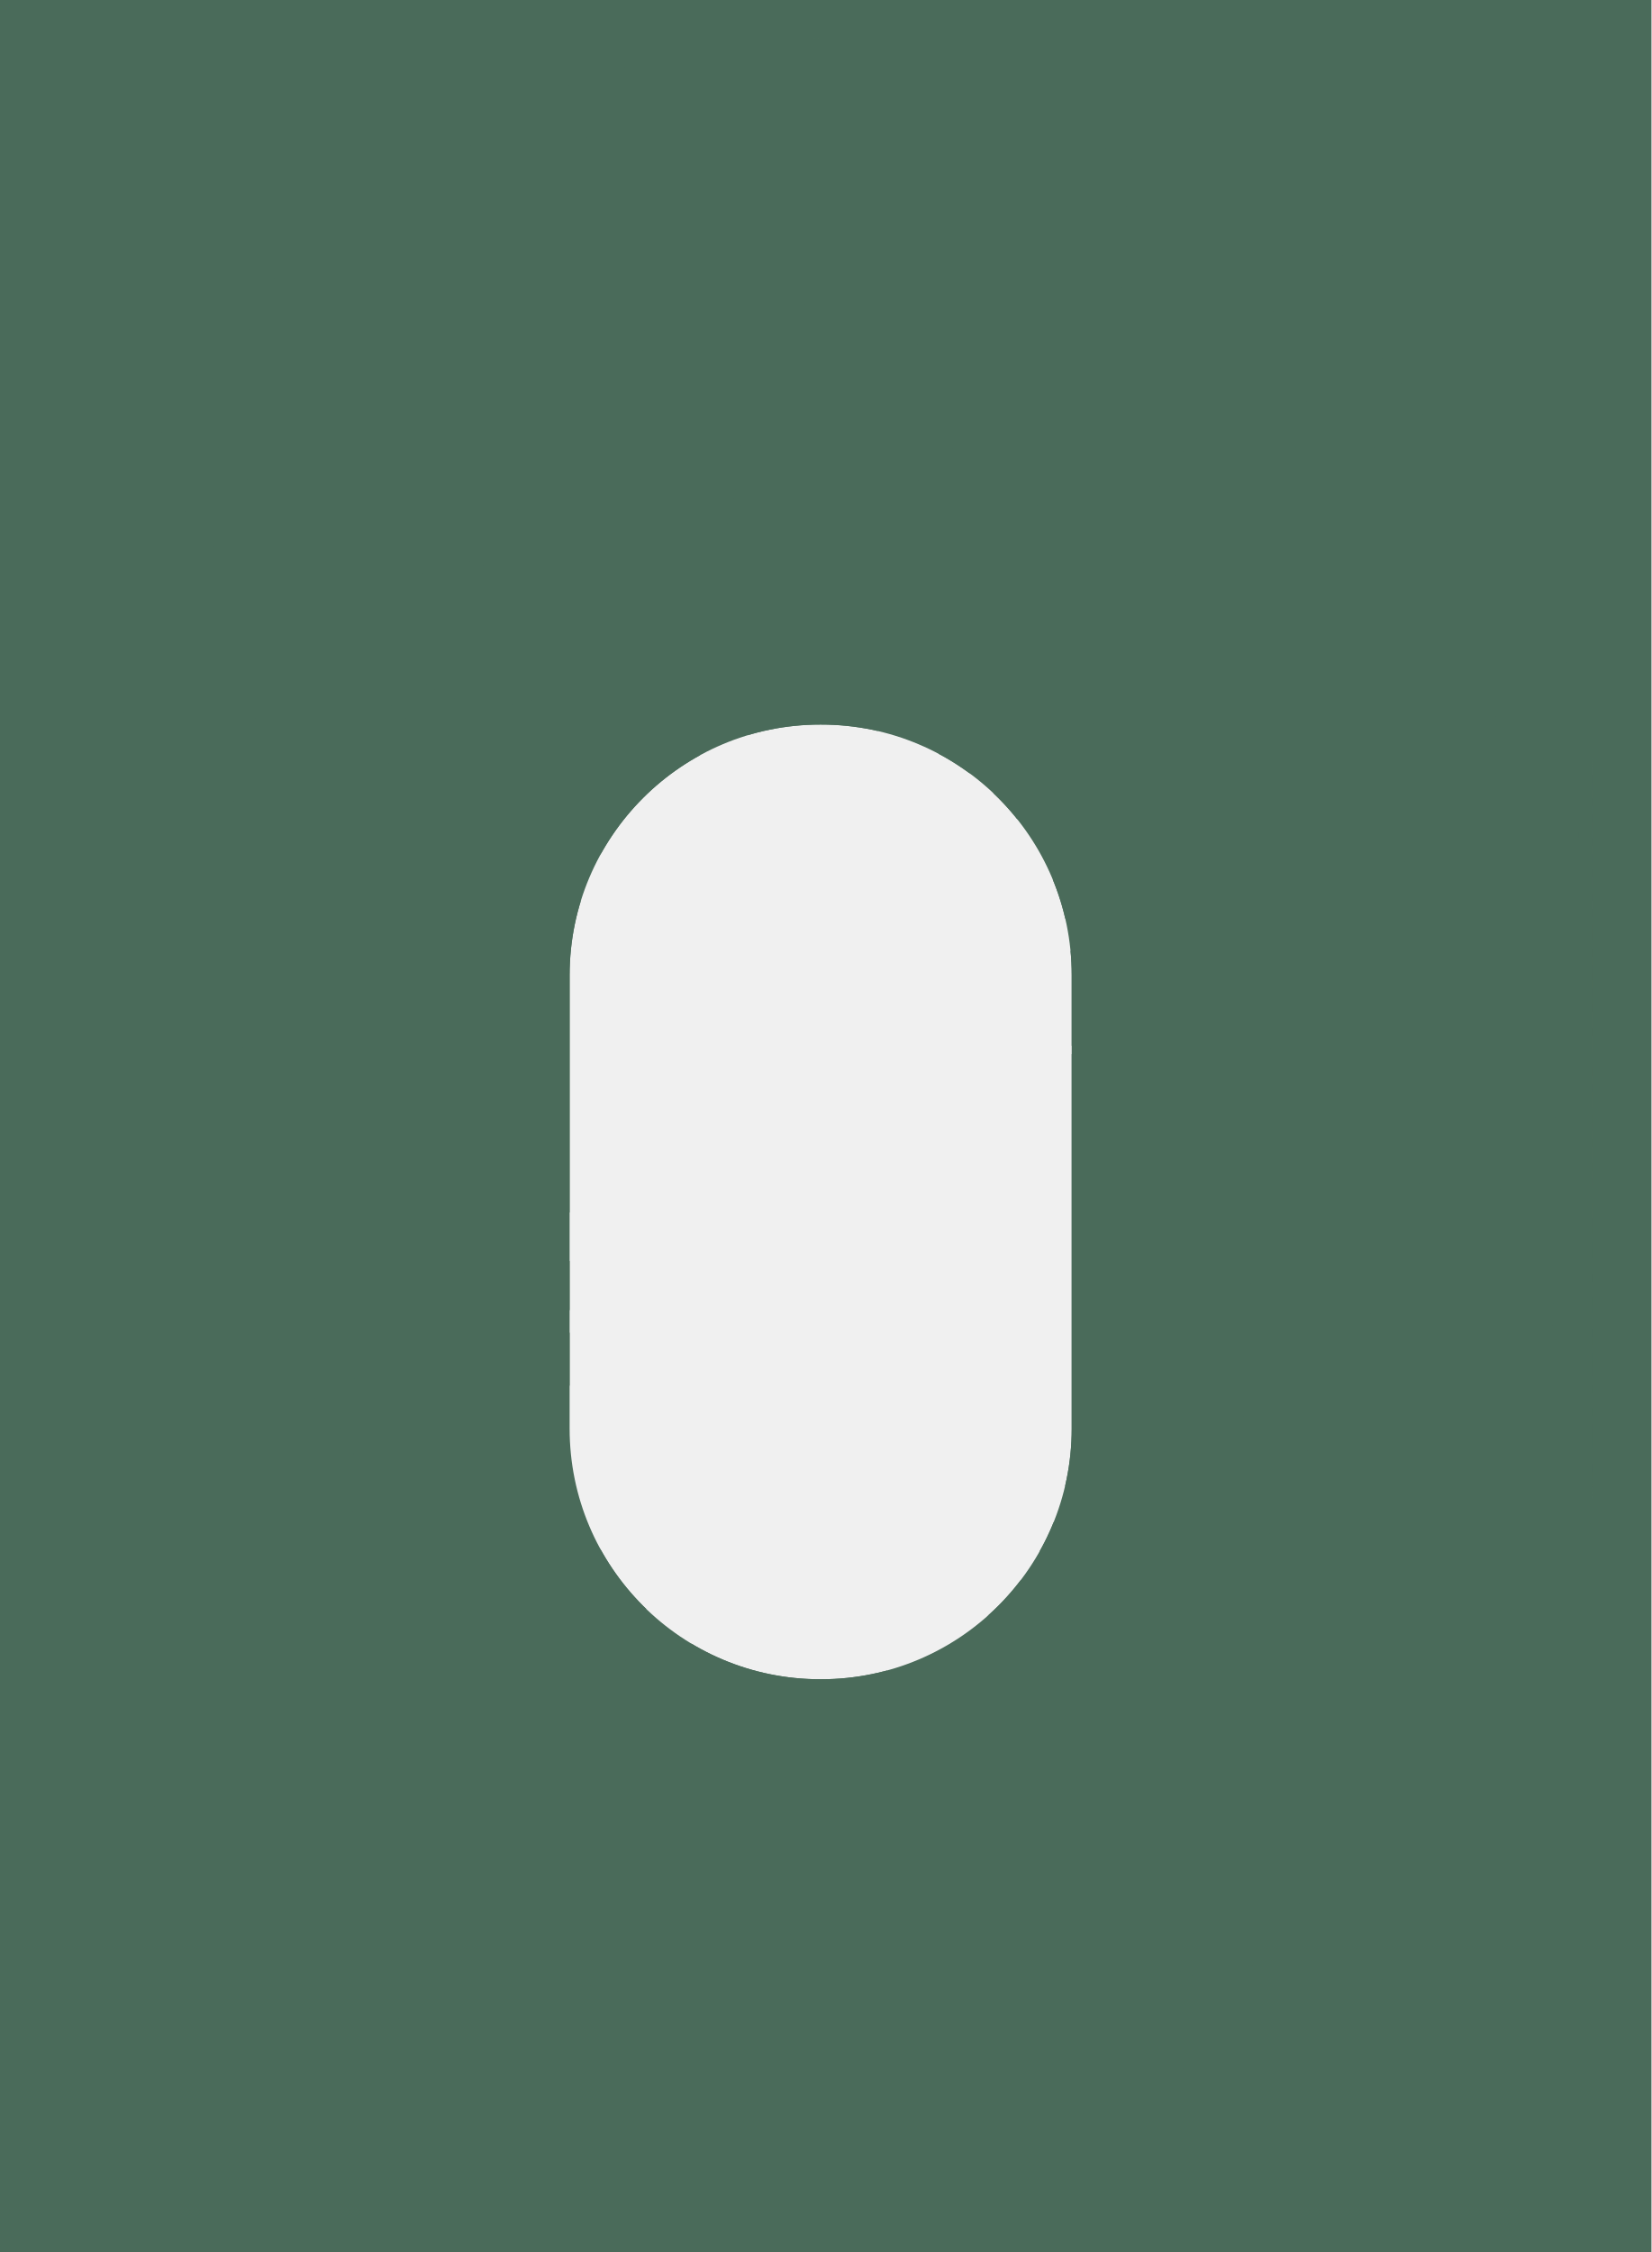
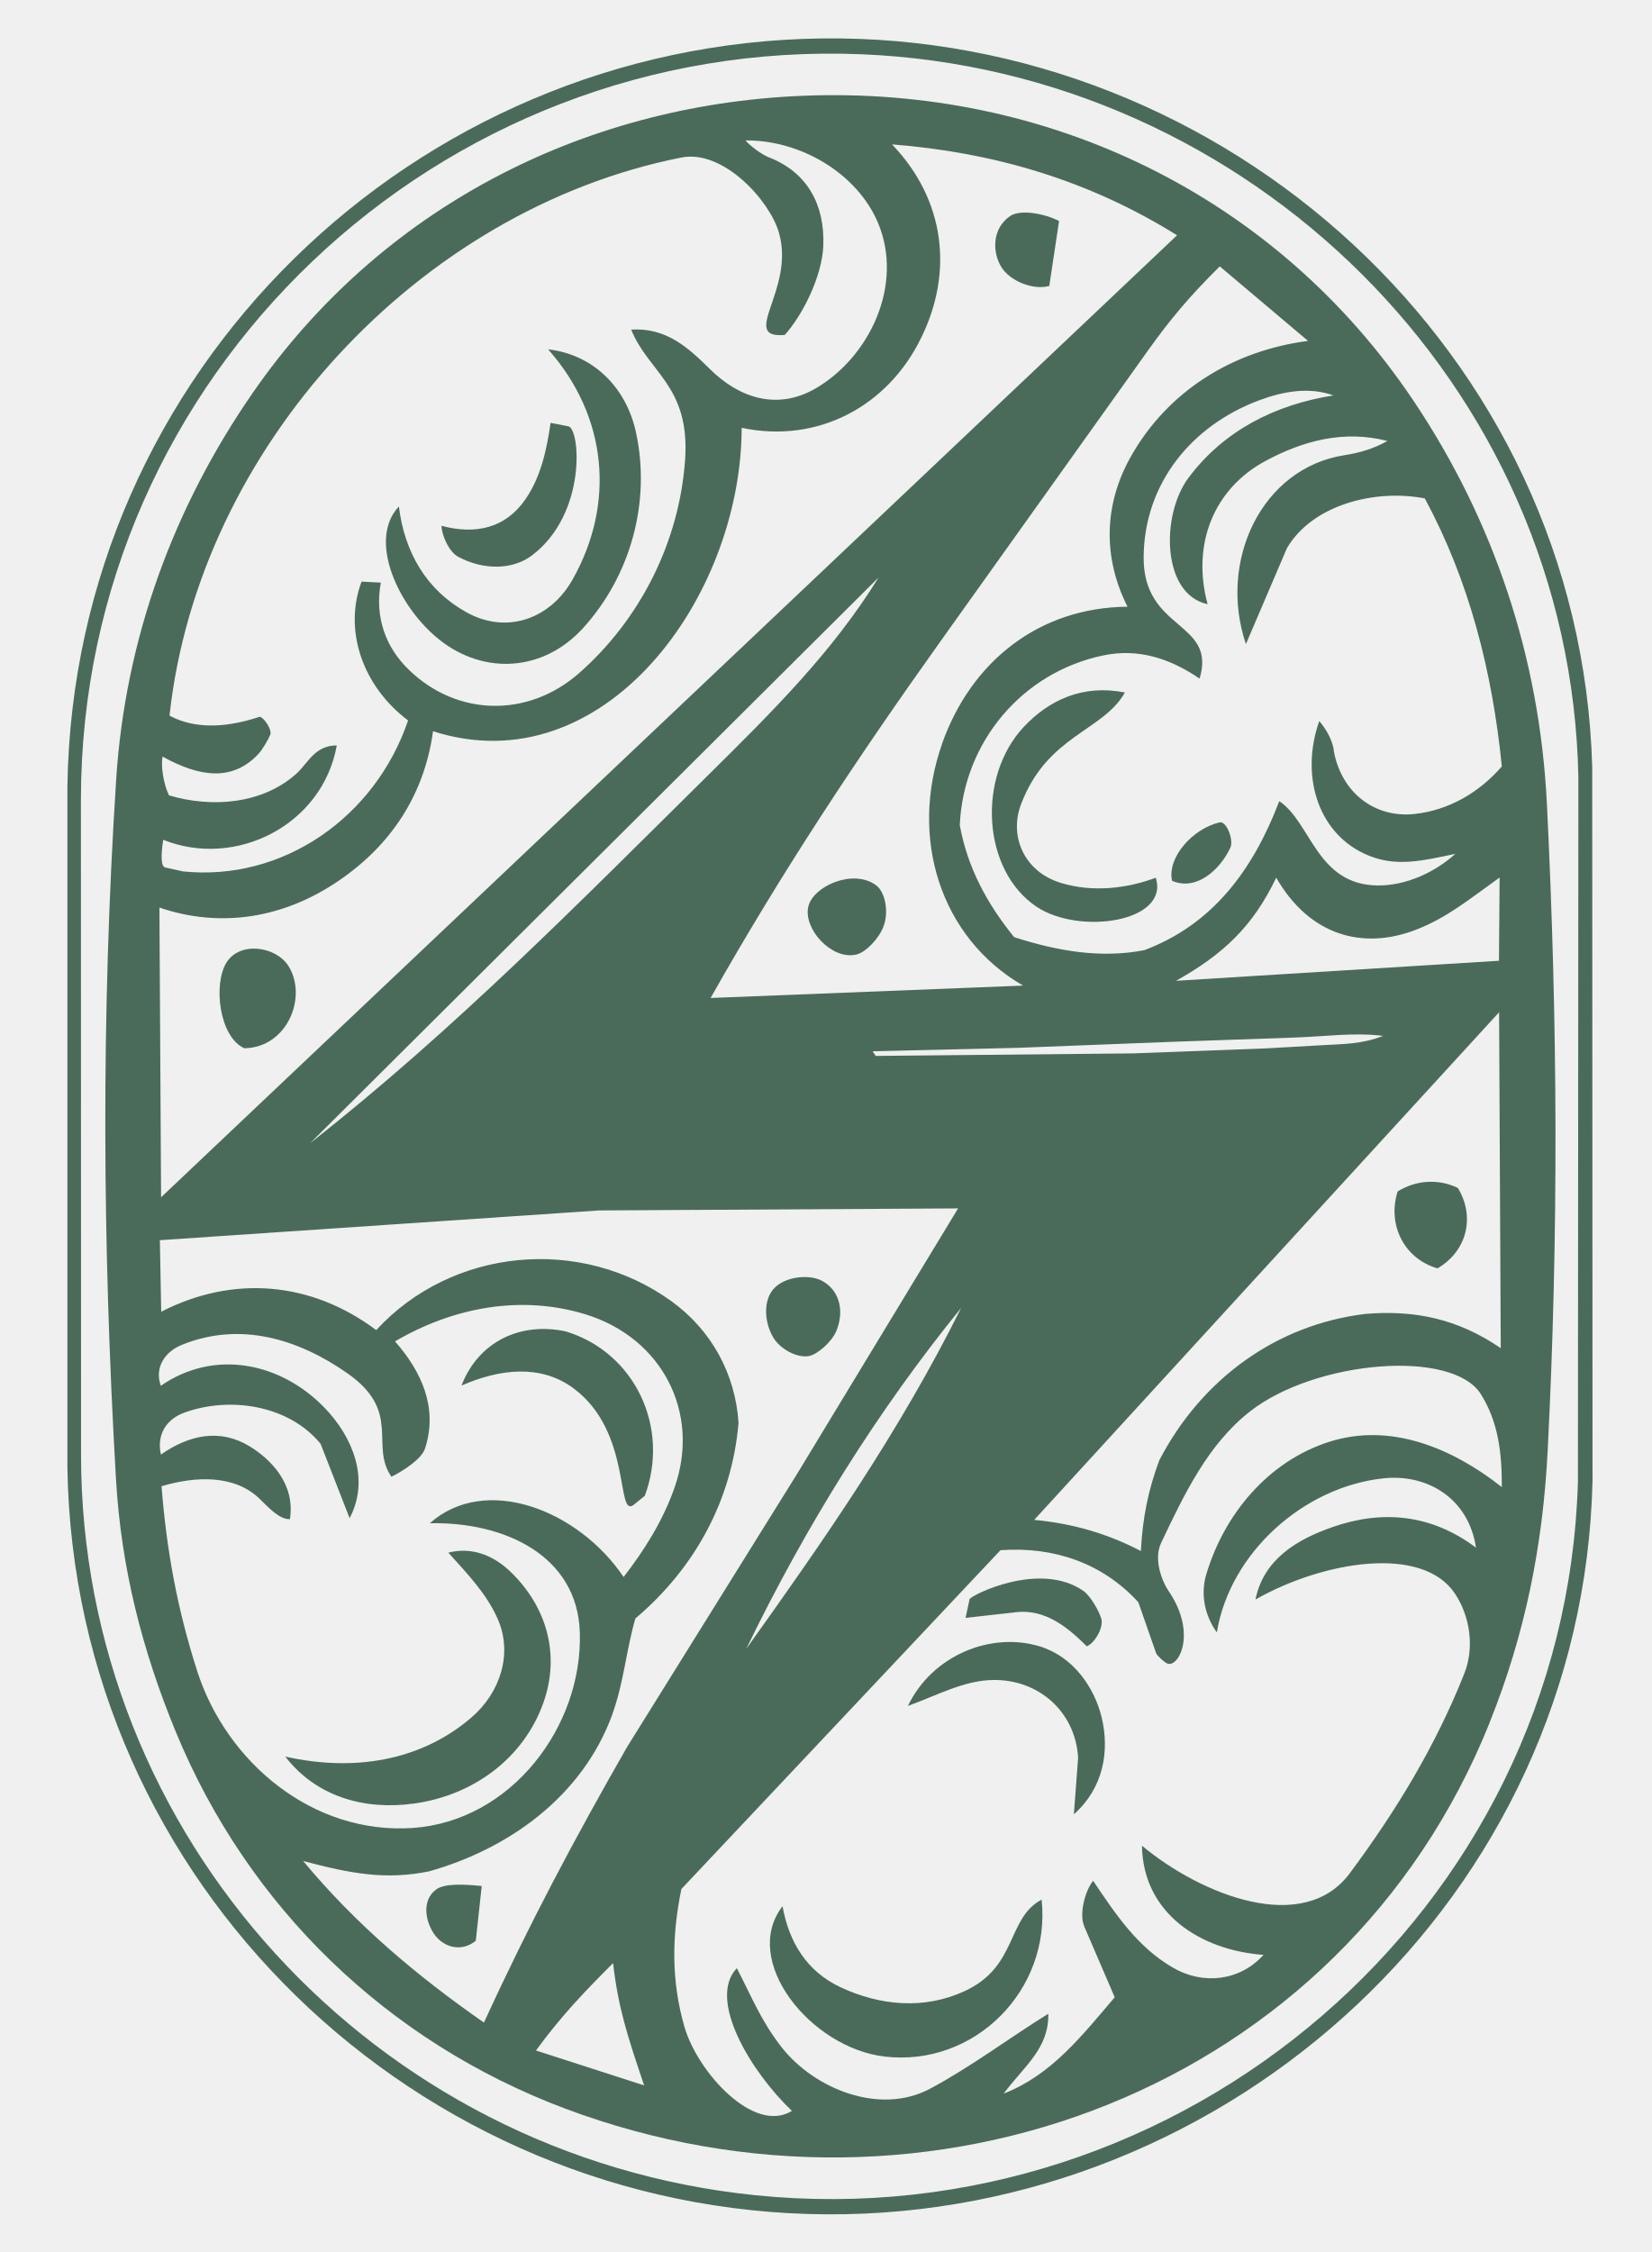
- <svg xmlns="http://www.w3.org/2000/svg" id="Layer_1" version="1.1" viewBox="0 0 1355 1847.71">
-   <defs>
-     <style>
-       .st0 {
-         mask: url(#mask);
-       }
- 
-       .st1 {
-         filter: url(#luminosity-invert-noclip);
-       }
- 
-       .st2 {
-         fill: #4A6B5A;
-       }
- 
-       .st3 {
-         fill: #fff;
-       }
- 
-       .st4 {
-         fill: #4A6B5A;
-       }
-     </style>
-     <filter id="luminosity-invert-noclip" x="55.3" y="31.49" width="1251.39" height="1785.32" color-interpolation-filters="sRGB" filterUnits="userSpaceOnUse">
-       <feColorMatrix result="cm" values="-1 0 0 0 1 0 -1 0 0 1 0 0 -1 0 1 0 0 0 1 0" />
-       <feFlood flood-color="#fff" result="bg" />
-       <feBlend in="cm" in2="bg" />
-     </filter>
-     <mask id="mask" x="55.3" y="31.49" width="1251.39" height="1785.32" maskUnits="userSpaceOnUse">
-       <g class="st1">
-         <path class="st3" d="M673.02,594.49h.68c113.5,0,205.64,92.14,205.64,205.64v372.01c0,113.5-92.14,205.64-205.64,205.64h-.68c-113.5,0-205.64-92.14-205.64-205.64v-372.01c0-113.5,92.14-205.64,205.64-205.64Z" />
-       </g>
-     </mask>
-   </defs>
-   <path class="st4" d="M0,0v1847.71h1355V0H0ZM879.34,1172.14c0,113.57-92.07,205.64-205.64,205.64h-.68c-113.57,0-205.64-92.07-205.64-205.64v-372.01c0-113.57,92.07-205.64,205.64-205.64h.68c113.57,0,205.64,92.07,205.64,205.64v372.01Z" />
-   <g class="st0">
-     <g>
-       <path class="st2" d="M1306.69,1214.38c-7.54,341.79-297.49,604.41-628.55,602.42-335.19-1.99-617.29-271.25-622.84-612.42v-559.32C60.43,304.68,339.6,35.94,673.9,31.54c331.48-4.35,623,257.38,632.53,597.76l.26,585.08h0ZM619.91,1801.14c349.65,35.61,664.73-232.82,674.79-585.55l.37-577.65c-6.13-322.52-270.99-580.37-588.02-593.41C359.81,30.23,66.35,307.51,66.4,656.32l.1,537.43c0,312.68,240.36,575.55,553.4,607.39h0Z" />
-       <path class="st2" d="M1222.38,1413.11c-121.02,302.05-461.34,428.61-758.73,316.92-145.89-54.83-260.21-165.37-319.48-309.27-27.54-66.87-44.77-134.16-49.01-207.26-11.15-192.18-12.25-381.69.16-573.98,7.49-115.83,47.23-223.6,112.27-317.49,103.89-149.98,268.69-235.75,450.19-243.4,201.87-8.54,389.24,81.95,502.03,250.2,65.88,98.29,103.47,210.51,109.44,330.74,8.85,178.57,9.69,352.68.63,530.73-3.98,78.13-18.59,150.55-47.5,222.66v.16ZM133.9,689.15c-1.89,12.36-1.99,21.84,1.73,22.62l14.51,3.19c81.74,8.48,157.67-44.25,184.69-123.85-37.55-28.28-53.05-74.2-38.17-113.9l15.81.79c-5.24,28.59,4.14,53.41,23.25,71.79,39.43,38.02,97.45,39.33,139.35,2.57,50.38-44.25,82.48-108.08,87.08-175.53,4.08-60.27-30.22-71.27-44.25-106.41,29.01-1.73,46.76,14.82,64.78,32.57,23.83,23.56,54.98,33.93,86.35,15.81,44.46-25.71,72.79-85.25,51.37-135.99-17.23-40.79-63.73-67.97-108.66-67.6,2.88,3.88,13.41,11.68,18.75,13.72,31.52,12.15,46.4,38.49,45.03,72.89-.99,24.45-16.6,56.35-31.63,73-37.91,3.14,8.85-37.13-4.82-84.1-7.65-26.34-45.66-68.23-79.96-61.48-215.64,42.68-396.15,238.05-420.03,457.94,23.56,12.62,51.21,8.48,74.05.89,3.77.89,10.21,10.79,8.64,14.71-1.57,3.93-6.44,12.2-9.37,15.4-21.42,23.36-48.65,19.43-79.02,2.57-1.47,7.75.63,22.26,5.29,31.84,35.24,10.42,76.14,7.17,103.95-17.28,10.32-9.06,15.24-23.62,33.72-23.72-11.78,65.67-83.26,101.22-142.38,77.45l-.05.1ZM278.17,722.45c-44.51,30.48-96.2,39.59-147.36,22.2l1.36,237.69L965.79,193.04c-71.58-44.67-149.45-67.97-233.87-74.57,43.78,45.66,50.22,104.94,24.09,158.3-27.28,56.56-84.99,87.45-147.46,74.25-.31,139.87-113.58,293.62-253.24,248.95-7.12,51.79-34.04,93-77.13,122.48h0ZM772.98,610.18c23.77-67.29,79.44-111.8,152.18-112.38-20.48-40.37-19.27-83.79,2.25-122.38,30.63-54.88,84.36-87.71,145.84-95.72l-72.42-61.16c-24.87,24.61-40.85,43.73-58.86,68.97l-170.19,238.53c-67.71,94.94-129.4,187.68-188.73,292.78l256.38-10.16c-68.29-39.54-93.53-121.7-66.4-198.47h-.05ZM1094.29,615.47c5.92,34.56,33.51,55.98,66.4,52.37,27.96-3.04,52.89-17.44,71.58-39.01-7.8-77.87-26.71-152.33-63.21-219.88-39.59-7.8-91.74,4.45-113.11,40.79l-33.67,78.71c-22.99-67.76,12.57-144.58,81.32-155.06,11.94-1.83,23.3-5.18,34.82-11.57-35.98-9.32-69.8,0-100.39,16.55-41.84,22.62-60.53,67.92-47.18,117.35-37.86-8.17-38.28-73.21-15.87-103.42,28.75-38.75,71.11-60.33,119.18-67.87-19.38-6.91-40.11-3.77-60.8,3.93-55.61,20.68-94.57,68.29-94.99,128.77-.42,60.8,60.12,52.26,45.92,99.65-25.35-17.28-51.21-24.87-79.12-19.01-66.61,13.88-114.68,71.32-117.67,139.29,6.44,35.09,22.52,64.62,44.62,91.85,35.29,11.36,71.01,17.65,106.77,10.68,55.51-20.79,89.02-65.09,110.75-122.27,26.18,17.39,30.63,68.81,80.96,69.18,22.99.16,46.66-10.68,63.52-25.92-27.18,5.55-49.59,11.68-74.83-.21-39.27-18.54-52.05-65.82-36.81-108.76,6.07,7.12,10.53,15.4,11.99,23.98l-.21-.1ZM581.63,635.42c52.42-51.84,101.33-100.28,139.29-161.65l-466.47,464.22c118.82-93.53,220.46-197.1,327.18-302.57ZM964.95,804.72l264.97-16.44.52-68.28c-25.55,18.22-42.94,32.83-68.39,42.73-43.83,17.07-87.71,4.82-114.89-42.63-19.32,40.48-44.04,63.21-82.21,84.62h0ZM951.49,1197.62c34.61-66.3,95.93-110.86,168.93-119.6,39.59-3.25,75.2,3.61,110.96,28.12l-1.36-275.6-381.43,416.47c33.41,3.25,60.95,11.78,87.5,25.55,1.41-26.81,5.86-49.75,15.34-74.99l.05.05ZM931.54,864.21l108.14-4.08,45.09-2.57c17.91-1.05,32.26-.73,50.11-7.65-23.83-2.93-47.08.47-72.37,1.36l-101.8,3.56-124.89,4.87-119.81,2.83,2.51,3.82,213.02-2.09v-.05ZM502.45,1406.56c-24.56,67.45-85.09,110.39-150.29,128.82-35.61,7.28-64.46,1.89-103.42-8.48,43.41,52.26,93,94,148.35,132.59,36.45-79.7,74.88-151.86,117.46-226.17l139.76-224.49,131.8-217.37-294.61,1.68-360.33,24.4,1.1,58.7c58.91-30.22,123.06-24.93,176.42,15.08,62.11-67.55,167.47-77.5,241.98-23.88,33.3,23.98,52.73,60.06,55.3,99.97-5.39,63.57-35.98,119.39-84.62,160.5-7.54,25.66-9.43,52.47-18.96,78.65h.05ZM237.9,1246.43c-8.27.47-17.33-9.27-24.56-16.39-20.68-20.32-52.84-18.96-80.8-10.63,4.14,52.52,12.83,100.54,29.38,152.02,23.98,74.36,94.68,134.06,176.84,128.35,80.64-5.6,139.45-83.16,136.99-160.55-1.99-62.73-61.53-90.75-123.06-89.44,45.56-40.58,121.7-11.15,158.98,44.09,16.97-21.84,32.36-46.29,41.89-73.57,21.42-61.63-10.58-122.69-73.1-141.91-52.31-16.08-107.82-6.23-156.36,22.15,21.78,24.77,35.45,54.51,24.66,87.87-2.78,8.59-17.59,18.28-27.6,23.2-18.01-26.03,8.9-53.36-36.13-84.88-40.79-28.54-88.55-42.68-136.1-23.2-13.14,5.34-22.52,18.17-16.97,33.46,43.88-30.37,98.19-19.22,134.11,17.8,23.72,24.45,37.49,59.23,20.79,90.8l-23.83-61.01c-26.29-32.05-74.88-39.01-111.8-25.55-13.93,5.08-22.99,17.12-19.22,34.4,23.09-16.13,48.33-21.57,72.58-6.91,17.59,10.63,37.86,31,33.3,59.91h0ZM612.32,1352.83c63.99-89.6,125.15-177.15,176.26-279.63-68.39,84.05-127.25,178.52-176.26,279.63ZM889.44,1579.84c-3.93-9.11.58-28.23,7.49-36.71,19.01,28.38,36.34,54.04,64.78,70.9,25.29,14.98,55.51,11.42,75.04-10.11-51.16-3.67-98.92-33.62-99.76-89.55,48.33,40.22,132.8,74.31,170.97,21.99,37.65-50.74,69.96-103.89,93.42-163.01,8.59-21.57,4.87-46.82-7.33-65.46-26.71-40.9-108.66-26.92-163.9,4.45,6.65-32.99,33.99-49.28,63.41-59.49,40.9-14.24,81.06-10.42,117.51,16.97-6.02-40.37-39.85-60.8-76.14-56.87-65.3,7.07-125.68,60.95-136.52,126.41-10.42-14.56-13.3-32.1-8.69-47.5,14.82-49.75,50.95-92.9,100.86-108.87,49.9-15.97,100.39,4.61,141.7,37.13.05-29.06-3.14-53.62-17.12-76.09-23.41-37.6-135.89-27.81-189.35,13.88-34.88,27.18-54.3,68.55-73.05,107.87-5.92,12.41-.73,29.48,6.55,40.32,23.2,34.56,7.38,63.26-1.94,58.6-2.09-1.05-8.01-6.18-8.8-8.38l-14.56-41.74c-29.17-31.94-69.07-45.87-113.11-42.68l-261.83,278.01c-8.06,39.27-8.22,76.04,2.57,113.21,10.79,37.18,57.08,88.13,88.13,68.81-33.3-31.68-69.75-91.27-45.19-117.09,12.57,24.35,20,43.41,36.55,64.62,26.86,34.46,80.75,56.35,122.06,34.25,33.88-18.12,63.52-40.69,96.93-61.48.63,28.54-19.69,42.84-36.6,65.51,39.12-15.08,64.57-47.91,91.12-79.02l-25.35-58.91h.16ZM528.53,1711.02c-14.14-41.74-21.26-63.94-25.5-100.33-21.99,21.99-42.21,42.78-63.26,71.69l88.76,28.64h0Z" />
-       <path class="st2" d="M642.06,1564.03c5.34,29.22,19.58,53.36,47.71,66.5,32.41,15.13,68.39,18.43,101.48,3.25,44.04-20.16,34.46-59.75,63.41-75.2,7.85,74.25-55.09,137.46-128.87,128.77-60.85-7.17-118.14-78.81-83.73-123.32h0Z" />
-       <path class="st2" d="M884.57,1441.75c-2.36-37.39-32.47-64.04-69.91-63.36-23.98.42-45.77,12.62-69.7,21.26,19.95-41.58,68.08-60.95,107.93-48.91,28.23,8.54,45.3,34.46,51.06,58.44,6.7,27.96,1.2,58.13-22.83,79.39l3.51-46.76-.05-.05Z" />
-       <path class="st2" d="M833.51,1322.78l-41.26,4.66,3.3-15.34c.63-2.93,57.45-31.89,93.42-6.76,5.76,4.03,12.88,16.44,14.71,22.99,1.83,6.55-4.82,19.32-11.94,22.46-16.55-16.6-34.72-30.69-58.23-28.02h0Z" />
-       <path class="st2" d="M360.49,524.83c-33.67-26.71-59.12-81.8-33.2-109.29,4.56,37.44,22.52,68.7,55.72,86.98,33.2,18.28,68.7,4.92,86.67-26.81,35.35-62.42,28.8-134.11-19.95-189.09,37.81,4.4,64.2,31.89,72.06,67.97,12.46,57.18-4.35,117.77-43.36,160.71-32.31,35.61-80.96,38.91-117.98,9.53h.05Z" />
-       <path class="st2" d="M376.15,456.96c-7.85-4.19-13.72-17.75-13.88-25.55,27.44,7.33,52.26,2.36,68.91-21.84,12.62-18.33,17.44-40.74,20.58-62.63l14.56,2.83c9.79,1.89,15.45,71.95-30.06,106.09-15.97,11.99-40.01,11.83-60.06,1.1h-.05Z" />
-       <path class="st2" d="M339.65,1479.77c-41.58,5.76-80.7-6.23-105.57-38.54,55.72,12.52,110.75,3.93,152.59-31.94,23.88-20.48,34.56-52.89,21.31-81.9-9.11-19.95-23.25-34.82-40.11-53.47,19.27-4.97,37.07,2.25,50.95,15.61,29.59,28.43,41.21,67.87,26.97,107.72-16.02,44.83-56.66,75.67-106.15,82.53h0Z" />
-       <path class="st2" d="M520.26,1234.44c-15.4,12.41-.89-59.49-49.96-95.57-26.81-19.69-60.38-15.76-91.64-2.04,14.03-36.39,48.6-52.37,85.51-44.46,56.92,17.28,85.72,78.97,64.88,134.95l-8.8,7.07v.05Z" />
-       <path class="st2" d="M200.51,860.07c-20.53-9.11-25.76-52.16-14.77-70.17,11-18.01,40.9-13.41,51,2.78,15.76,25.29-.94,66.82-36.24,67.39h0Z" />
-       <path class="st2" d="M868.96,181.41l-8.01,53.2c-13.2,3.67-32.15-3.93-39.27-15.4-7.54-12.15-7.85-31.42,6.96-41.84,8.33-5.86,28.54-2.2,40.32,3.98v.05Z" />
-       <path class="st2" d="M870.17,724.34c27.13,8.27,55.3,4.35,78.18-4.19,11.36,36.34-62.68,47.29-97.82,23.83-44.77-29.95-48.91-106.56-10.58-147.51,20.58-21.99,48.54-35.24,83.05-28.28-18.01,31.89-63.73,34.93-85.25,91.74-10.05,26.55,2.93,55.35,32.41,64.36v.05Z" />
-       <path class="st2" d="M1009.62,695.33c-8.75,18.69-28.17,35.92-47.97,27.33-4.08-19.53,17.39-42.94,39.01-47.91,5.86-1.36,11.68,14.66,8.9,20.58h.05Z" />
-       <path class="st2" d="M686.36,1091.69c-3.51,8.9-15.5,19.69-22.88,20.95-9.74,1.68-23.72-5.97-29.22-15.6-7.65-13.3-7.8-31.05,1.05-40.16,9.37-9.69,28.43-11.42,38.7-6.23,13.56,6.86,19.48,23.09,12.36,41.05h0Z" />
-       <path class="st2" d="M395.26,1547.43l-4.87,44.93c-11.89,9.64-26.13,5.29-33.57-4.71-7.44-10-11.42-27.96.84-37.23,6.86-5.24,22.73-4.5,37.65-2.98h-.05Z" />
-       <path class="st2" d="M724.85,760.32c-4.03,10.32-14.66,21.05-22.1,22.83-20.21,4.92-43.73-20.95-39.54-39.27,3.88-16.81,37.02-31.58,55.82-17.39,7.38,5.6,10.47,21.94,5.81,33.83Z" />
-       <path class="st2" d="M1179.49,1040.68c-27.75-8.06-41.26-36.18-32.73-63.1,15.24-9.53,33.83-10.53,49.43-2.88,14.03,23.09,8.12,51.32-16.7,65.98Z" />
-     </g>
+ <svg xmlns="http://www.w3.org/2000/svg" viewBox="0 0 1355 1847.71">
+   <g fill="#4A6B5A">
+     <path d="M1306.69,1214.38c-7.54,341.79-297.49,604.41-628.55,602.42-335.19-1.99-617.29-271.25-622.84-612.42v-559.32C60.43,304.68,339.6,35.94,673.9,31.54c331.48-4.35,623,257.38,632.53,597.76l.26,585.08h0ZM619.91,1801.14c349.65,35.61,664.73-232.82,674.79-585.55l.37-577.65c-6.13-322.52-270.99-580.37-588.02-593.41C359.81,30.23,66.35,307.51,66.4,656.32l.1,537.43c0,312.68,240.36,575.55,553.4,607.39h0Z" />
+     <path d="M1222.38,1413.11c-121.02,302.05-461.34,428.61-758.73,316.92-145.89-54.83-260.21-165.37-319.48-309.27-27.54-66.87-44.77-134.16-49.01-207.26-11.15-192.18-12.25-381.69.16-573.98,7.49-115.83,47.23-223.6,112.27-317.49,103.89-149.98,268.69-235.75,450.19-243.4,201.87-8.54,389.24,81.95,502.03,250.2,65.88,98.29,103.47,210.51,109.44,330.74,8.85,178.57,9.69,352.68.63,530.73-3.98,78.13-18.59,150.55-47.5,222.66v.16ZM133.9,689.15c-1.89,12.36-1.99,21.84,1.73,22.62l14.51,3.19c81.74,8.48,157.67-44.25,184.69-123.85-37.55-28.28-53.05-74.2-38.17-113.9l15.81.79c-5.24,28.59,4.14,53.41,23.25,71.79,39.43,38.02,97.45,39.33,139.35,2.57,50.38-44.25,82.48-108.08,87.08-175.53,4.08-60.27-30.22-71.27-44.25-106.41,29.01-1.73,46.76,14.82,64.78,32.57,23.83,23.56,54.98,33.93,86.35,15.81,44.46-25.71,72.79-85.25,51.37-135.99-17.23-40.79-63.73-67.97-108.66-67.6,2.88,3.88,13.41,11.68,18.75,13.72,31.52,12.15,46.4,38.49,45.03,72.89-.99,24.45-16.6,56.35-31.63,73-37.91,3.14,8.85-37.13-4.82-84.1-7.65-26.34-45.66-68.23-79.96-61.48-215.64,42.68-396.15,238.05-420.03,457.94,23.56,12.62,51.21,8.48,74.05.89,3.77.89,10.21,10.79,8.64,14.71-1.57,3.93-6.44,12.2-9.37,15.4-21.42,23.36-48.65,19.43-79.02,2.57-1.47,7.75.63,22.26,5.29,31.84,35.24,10.42,76.14,7.17,103.95-17.28,10.32-9.06,15.24-23.62,33.72-23.72-11.78,65.67-83.26,101.22-142.38,77.45l-.05.1ZM278.17,722.45c-44.51,30.48-96.2,39.59-147.36,22.2l1.36,237.69L965.79,193.04c-71.58-44.67-149.45-67.97-233.87-74.57,43.78,45.66,50.22,104.94,24.09,158.3-27.28,56.56-84.99,87.45-147.46,74.25-.31,139.87-113.58,293.62-253.24,248.95-7.12,51.79-34.04,93-77.13,122.48h0ZM772.98,610.18c23.77-67.29,79.44-111.8,152.18-112.38-20.48-40.37-19.27-83.79,2.25-122.38,30.63-54.88,84.36-87.71,145.84-95.72l-72.42-61.16c-24.87,24.61-40.85,43.73-58.86,68.97l-170.19,238.53c-67.71,94.94-129.4,187.68-188.73,292.78l256.38-10.16c-68.29-39.54-93.53-121.7-66.4-198.47h-.05ZM1094.29,615.47c5.92,34.56,33.51,55.98,66.4,52.37,27.96-3.04,52.89-17.44,71.58-39.01-7.8-77.87-26.71-152.33-63.21-219.88-39.59-7.8-91.74,4.45-113.11,40.79l-33.67,78.71c-22.99-67.76,12.57-144.58,81.32-155.06,11.94-1.83,23.3-5.18,34.82-11.57-35.98-9.32-69.8,0-100.39,16.55-41.84,22.62-60.53,67.92-47.18,117.35-37.86-8.17-38.28-73.21-15.87-103.42,28.75-38.75,71.11-60.33,119.18-67.87-19.38-6.91-40.11-3.77-60.8,3.93-55.61,20.68-94.57,68.29-94.99,128.77-.42,60.8,60.12,52.26,45.92,99.65-25.35-17.28-51.21-24.87-79.12-19.01-66.61,13.88-114.68,71.32-117.67,139.29,6.44,35.09,22.52,64.62,44.62,91.85,35.29,11.36,71.01,17.65,106.77,10.68,55.51-20.79,89.02-65.09,110.75-122.27,26.18,17.39,30.63,68.81,80.96,69.18,22.99.16,46.66-10.68,63.52-25.92-27.18,5.55-49.59,11.68-74.83-.21-39.27-18.54-52.05-65.82-36.81-108.76,6.07,7.12,10.53,15.4,11.99,23.98l-.21-.1ZM581.63,635.42c52.42-51.84,101.33-100.28,139.29-161.65l-466.47,464.22c118.82-93.53,220.46-197.1,327.18-302.57ZM964.95,804.72l264.97-16.44.52-68.28c-25.55,18.22-42.94,32.83-68.39,42.73-43.83,17.07-87.71,4.82-114.89-42.63-19.32,40.48-44.04,63.21-82.21,84.62h0ZM951.49,1197.62c34.61-66.3,95.93-110.86,168.93-119.6,39.59-3.25,75.2,3.61,110.96,28.12l-1.36-275.6-381.43,416.47c33.41,3.25,60.95,11.78,87.5,25.55,1.41-26.81,5.86-49.75,15.34-74.99l.05.05ZM931.54,864.21l108.14-4.08,45.09-2.57c17.91-1.05,32.26-.73,50.11-7.65-23.83-2.93-47.08.47-72.37,1.36l-101.8,3.56-124.89,4.87-119.81,2.83,2.51,3.82,213.02-2.09v-.05ZM502.45,1406.56c-24.56,67.45-85.09,110.39-150.29,128.82-35.61,7.28-64.46,1.89-103.42-8.48,43.41,52.26,93,94,148.35,132.59,36.45-79.7,74.88-151.86,117.46-226.17l139.76-224.49,131.8-217.37-294.61,1.68-360.33,24.4,1.1,58.7c58.91-30.22,123.06-24.93,176.42,15.08,62.11-67.55,167.47-77.5,241.98-23.88,33.3,23.98,52.73,60.06,55.3,99.97-5.39,63.57-35.98,119.39-84.62,160.5-7.54,25.66-9.43,52.47-18.96,78.65h.05ZM237.9,1246.43c-8.27.47-17.33-9.27-24.56-16.39-20.68-20.32-52.84-18.96-80.8-10.63,4.14,52.52,12.83,100.54,29.38,152.02,23.98,74.36,94.68,134.06,176.84,128.35,80.64-5.6,139.45-83.16,136.99-160.55-1.99-62.73-61.53-90.75-123.06-89.44,45.56-40.58,121.7-11.15,158.98,44.09,16.97-21.84,32.36-46.29,41.89-73.57,21.42-61.63-10.58-122.69-73.1-141.91-52.31-16.08-107.82-6.23-156.36,22.15,21.78,24.77,35.45,54.51,24.66,87.87-2.78,8.59-17.59,18.28-27.6,23.2-18.01-26.03,8.9-53.36-36.13-84.88-40.79-28.54-88.55-42.68-136.1-23.2-13.14,5.34-22.52,18.17-16.97,33.46,43.88-30.37,98.19-19.22,134.11,17.8,23.72,24.45,37.49,59.23,20.79,90.8l-23.83-61.01c-26.29-32.05-74.88-39.01-111.8-25.55-13.93,5.08-22.99,17.12-19.22,34.4,23.09-16.13,48.33-21.57,72.58-6.91,17.59,10.63,37.86,31,33.3,59.91h0ZM612.32,1352.83c63.99-89.6,125.15-177.15,176.26-279.63-68.39,84.05-127.25,178.52-176.26,279.63ZM889.44,1579.84c-3.93-9.11.58-28.23,7.49-36.71,19.01,28.38,36.34,54.04,64.78,70.9,25.29,14.98,55.51,11.42,75.04-10.11-51.16-3.67-98.92-33.62-99.76-89.55,48.33,40.22,132.8,74.31,170.97,21.99,37.65-50.74,69.96-103.89,93.42-163.01,8.59-21.57,4.87-46.82-7.33-65.46-26.71-40.9-108.66-26.92-163.9,4.45,6.65-32.99,33.99-49.28,63.41-59.49,40.9-14.24,81.06-10.42,117.51,16.97-6.02-40.37-39.85-60.8-76.14-56.87-65.3,7.07-125.68,60.95-136.52,126.41-10.42-14.56-13.3-32.1-8.69-47.5,14.82-49.75,50.95-92.9,100.86-108.87,49.9-15.97,100.39,4.61,141.7,37.13.05-29.06-3.14-53.62-17.12-76.09-23.41-37.6-135.89-27.81-189.35,13.88-34.88,27.18-54.3,68.55-73.05,107.87-5.92,12.41-.73,29.48,6.55,40.32,23.2,34.56,7.38,63.26-1.94,58.6-2.09-1.05-8.01-6.18-8.8-8.38l-14.56-41.74c-29.17-31.94-69.07-45.87-113.11-42.68l-261.83,278.01c-8.06,39.27-8.22,76.04,2.57,113.21,10.79,37.18,57.08,88.13,88.13,68.81-33.3-31.68-69.75-91.27-45.19-117.09,12.57,24.35,20,43.41,36.55,64.62,26.86,34.46,80.75,56.35,122.06,34.25,33.88-18.12,63.52-40.69,96.93-61.48.63,28.54-19.69,42.84-36.6,65.51,39.12-15.08,64.57-47.91,91.12-79.02l-25.35-58.91h.16ZM528.53,1711.02c-14.14-41.74-21.26-63.94-25.5-100.33-21.99,21.99-42.21,42.78-63.26,71.69l88.76,28.64h0Z" />
+     <path d="M642.06,1564.03c5.34,29.22,19.58,53.36,47.71,66.5,32.41,15.13,68.39,18.43,101.48,3.25,44.04-20.16,34.46-59.75,63.41-75.2,7.85,74.25-55.09,137.46-128.87,128.77-60.85-7.17-118.14-78.81-83.73-123.32h0Z" />
+     <path d="M884.57,1441.75c-2.36-37.39-32.47-64.04-69.91-63.36-23.98.42-45.77,12.62-69.7,21.26,19.95-41.58,68.08-60.95,107.93-48.91,28.23,8.54,45.3,34.46,51.06,58.44,6.7,27.96,1.2,58.13-22.83,79.39l3.51-46.76-.05-.05Z" />
+     <path d="M833.51,1322.78l-41.26,4.66,3.3-15.34c.63-2.93,57.45-31.89,93.42-6.76,5.76,4.03,12.88,16.44,14.71,22.99,1.83,6.55-4.82,19.32-11.94,22.46-16.55-16.6-34.72-30.69-58.23-28.02h0Z" />
+     <path d="M360.49,524.83c-33.67-26.71-59.12-81.8-33.2-109.29,4.56,37.44,22.52,68.7,55.72,86.98,33.2,18.28,68.7,4.92,86.67-26.81,35.35-62.42,28.8-134.11-19.95-189.09,37.81,4.4,64.2,31.89,72.06,67.97,12.46,57.18-4.35,117.77-43.36,160.71-32.31,35.61-80.96,38.91-117.98,9.53h.05Z" />
+     <path d="M376.15,456.96c-7.85-4.19-13.72-17.75-13.88-25.55,27.44,7.33,52.26,2.36,68.91-21.84,12.62-18.33,17.44-40.74,20.58-62.63l14.56,2.83c9.79,1.89,15.45,71.95-30.06,106.09-15.97,11.99-40.01,11.83-60.06,1.1h-.05Z" />
+     <path d="M339.65,1479.77c-41.58,5.76-80.7-6.23-105.57-38.54,55.72,12.52,110.75,3.93,152.59-31.94,23.88-20.48,34.56-52.89,21.31-81.9-9.11-19.95-23.25-34.82-40.11-53.47,19.27-4.97,37.07,2.25,50.95,15.61,29.59,28.43,41.21,67.87,26.97,107.72-16.02,44.83-56.66,75.67-106.15,82.53h0Z" />
+     <path d="M520.26,1234.44c-15.4,12.41-.89-59.49-49.96-95.57-26.81-19.69-60.38-15.76-91.64-2.04,14.03-36.39,48.6-52.37,85.51-44.46,56.92,17.28,85.72,78.97,64.88,134.95l-8.8,7.07v.05Z" />
+     <path d="M200.51,860.07c-20.53-9.11-25.76-52.16-14.77-70.17,11-18.01,40.9-13.41,51,2.78,15.76,25.29-.94,66.82-36.24,67.39h0Z" />
+     <path d="M868.96,181.41l-8.01,53.2c-13.2,3.67-32.15-3.93-39.27-15.4-7.54-12.15-7.85-31.42,6.96-41.84,8.33-5.86,28.54-2.2,40.32,3.98v.05Z" />
+     <path d="M870.17,724.34c27.13,8.27,55.3,4.35,78.18-4.19,11.36,36.34-62.68,47.29-97.82,23.83-44.77-29.95-48.91-106.56-10.58-147.51,20.58-21.99,48.54-35.24,83.05-28.28-18.01,31.89-63.73,34.93-85.25,91.74-10.05,26.55,2.93,55.35,32.41,64.36v.05Z" />
+     <path d="M1009.62,695.33c-8.75,18.69-28.17,35.92-47.97,27.33-4.08-19.53,17.39-42.94,39.01-47.91,5.86-1.36,11.68,14.66,8.9,20.58h.05Z" />
+     <path d="M686.36,1091.69c-3.51,8.9-15.5,19.69-22.88,20.95-9.74,1.68-23.72-5.97-29.22-15.6-7.65-13.3-7.8-31.05,1.05-40.16,9.37-9.69,28.43-11.42,38.7-6.23,13.56,6.86,19.48,23.09,12.36,41.05h0Z" />
+     <path d="M395.26,1547.43l-4.87,44.93c-11.89,9.64-26.13,5.29-33.57-4.71-7.44-10-11.42-27.96.84-37.23,6.86-5.24,22.73-4.5,37.65-2.98h-.05Z" />
+     <path d="M724.85,760.32c-4.03,10.32-14.66,21.05-22.1,22.83-20.21,4.92-43.73-20.95-39.54-39.27,3.88-16.81,37.02-31.58,55.82-17.39,7.38,5.6,10.47,21.94,5.81,33.83Z" />
+     <path d="M1179.49,1040.68c-27.75-8.06-41.26-36.18-32.73-63.1,15.24-9.53,33.83-10.53,49.43-2.88,14.03,23.09,8.12,51.32-16.7,65.98Z" />
  </g>
</svg>
